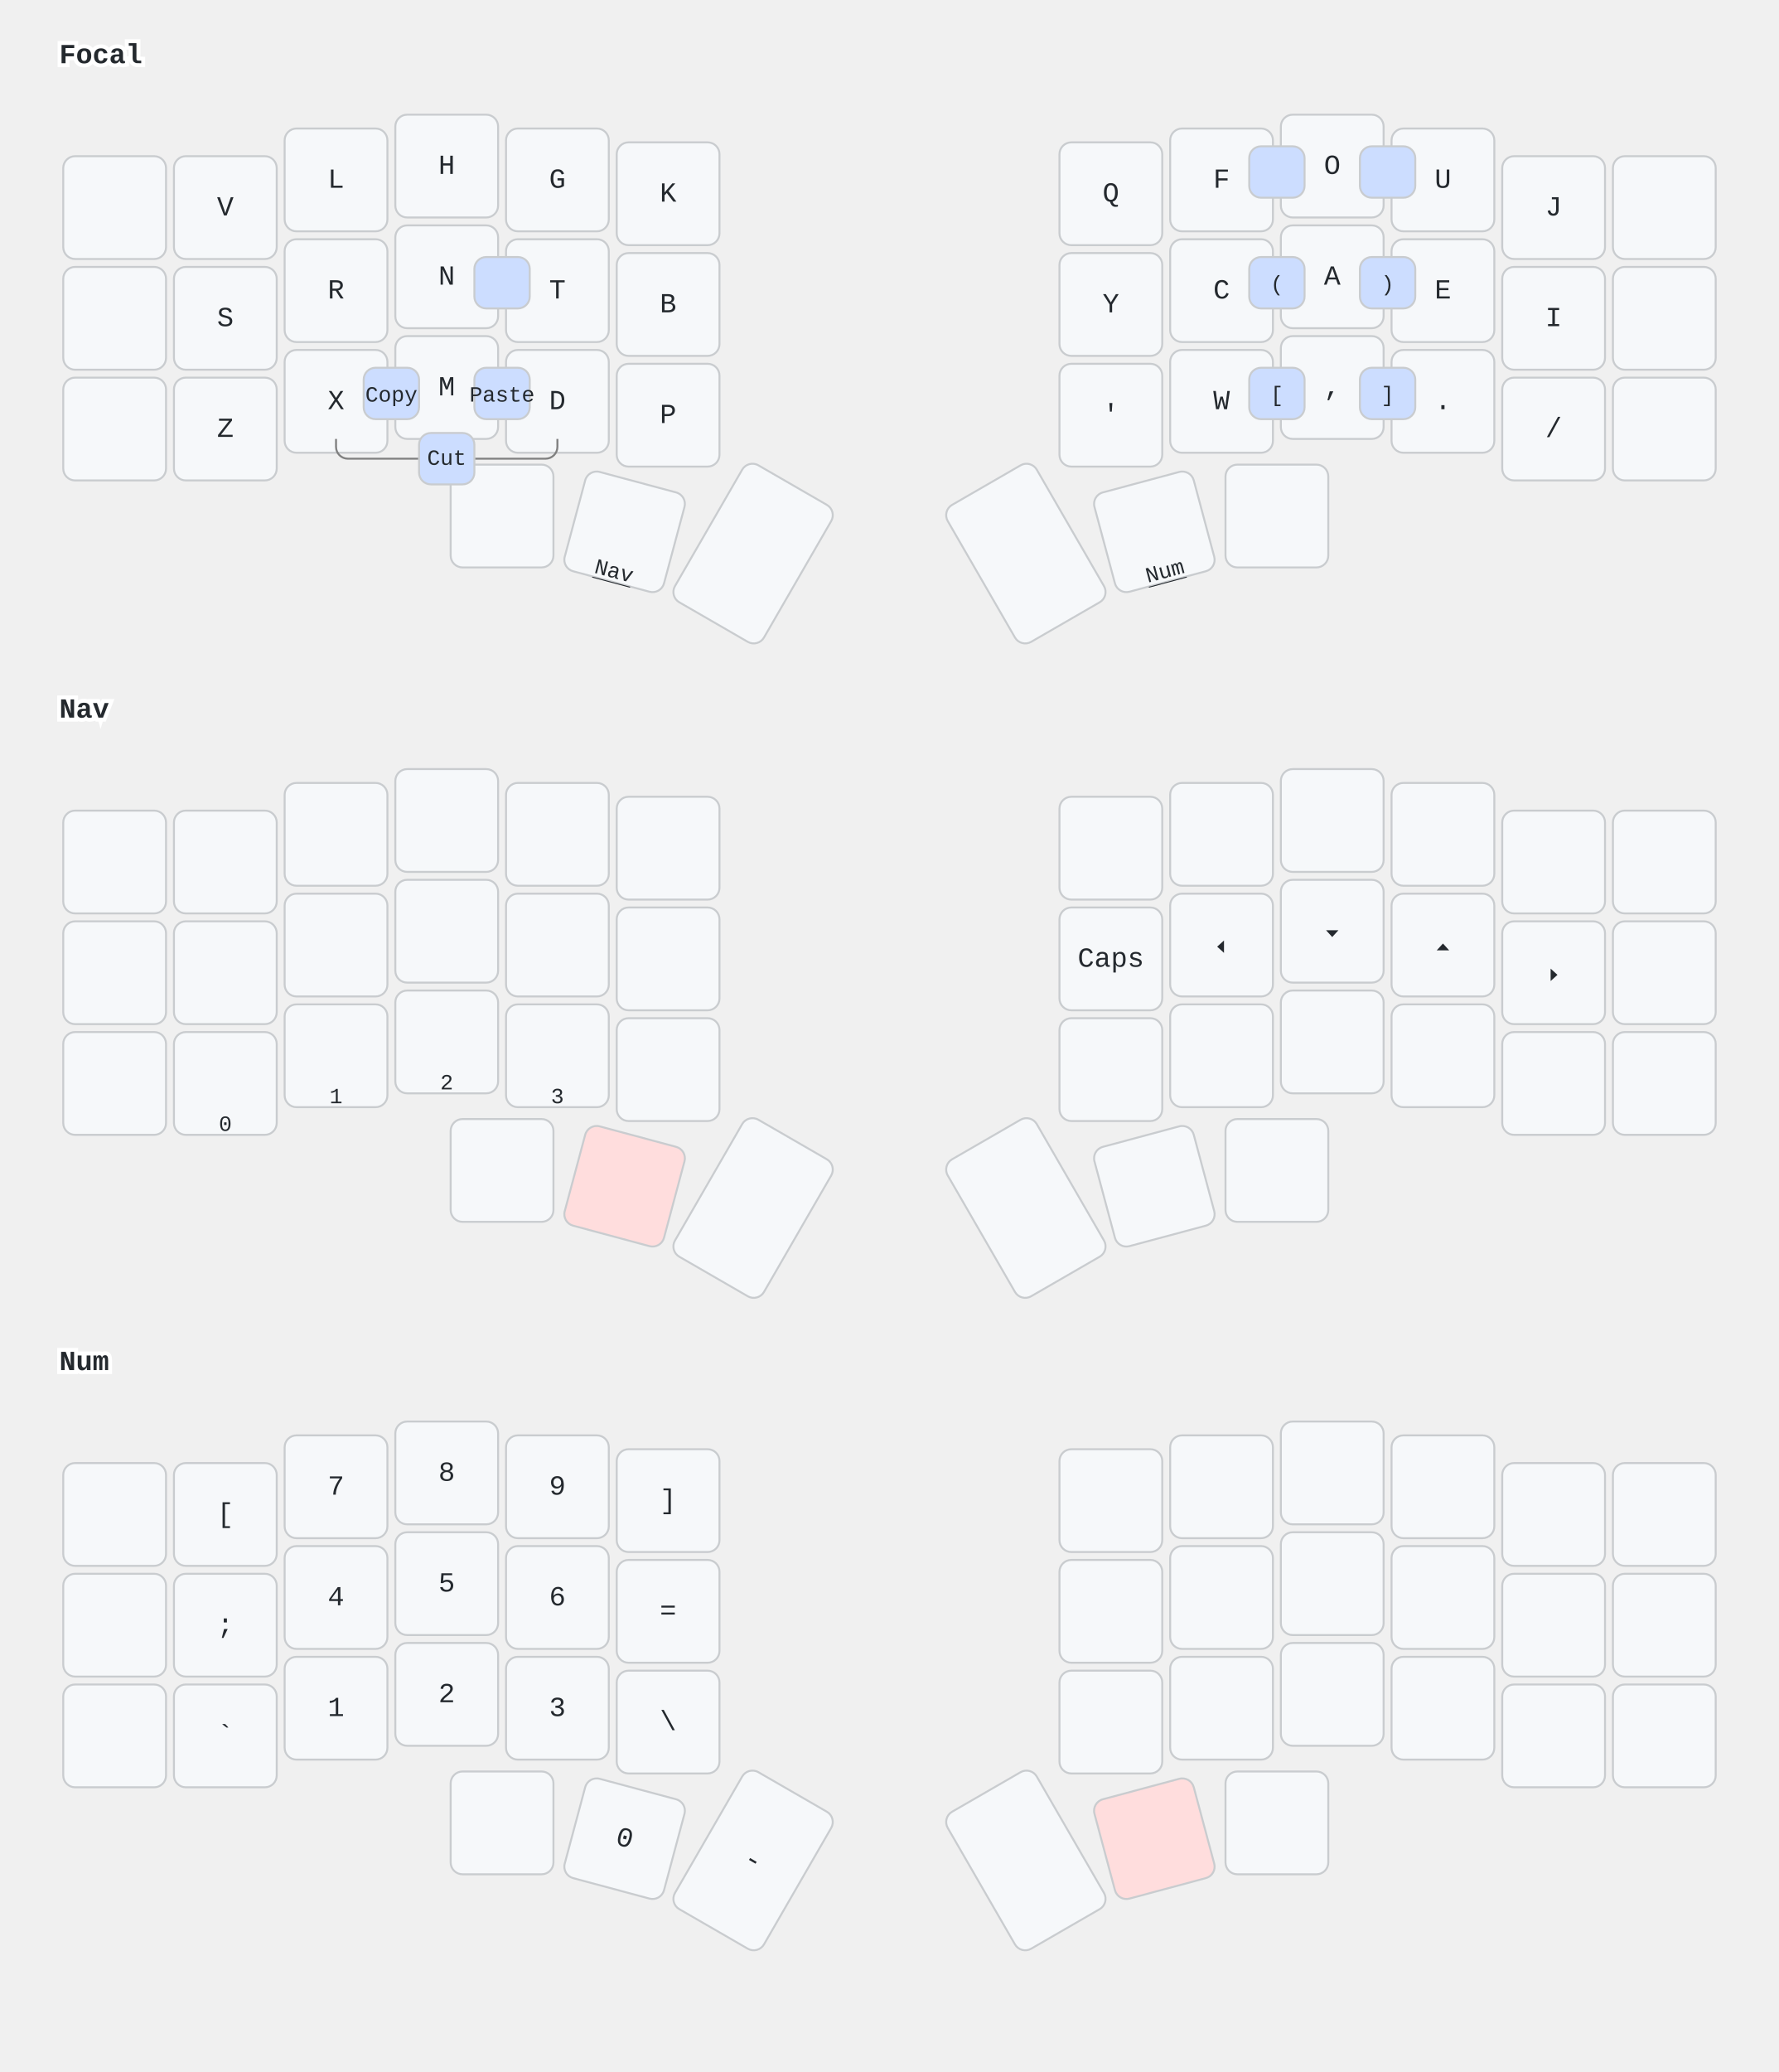
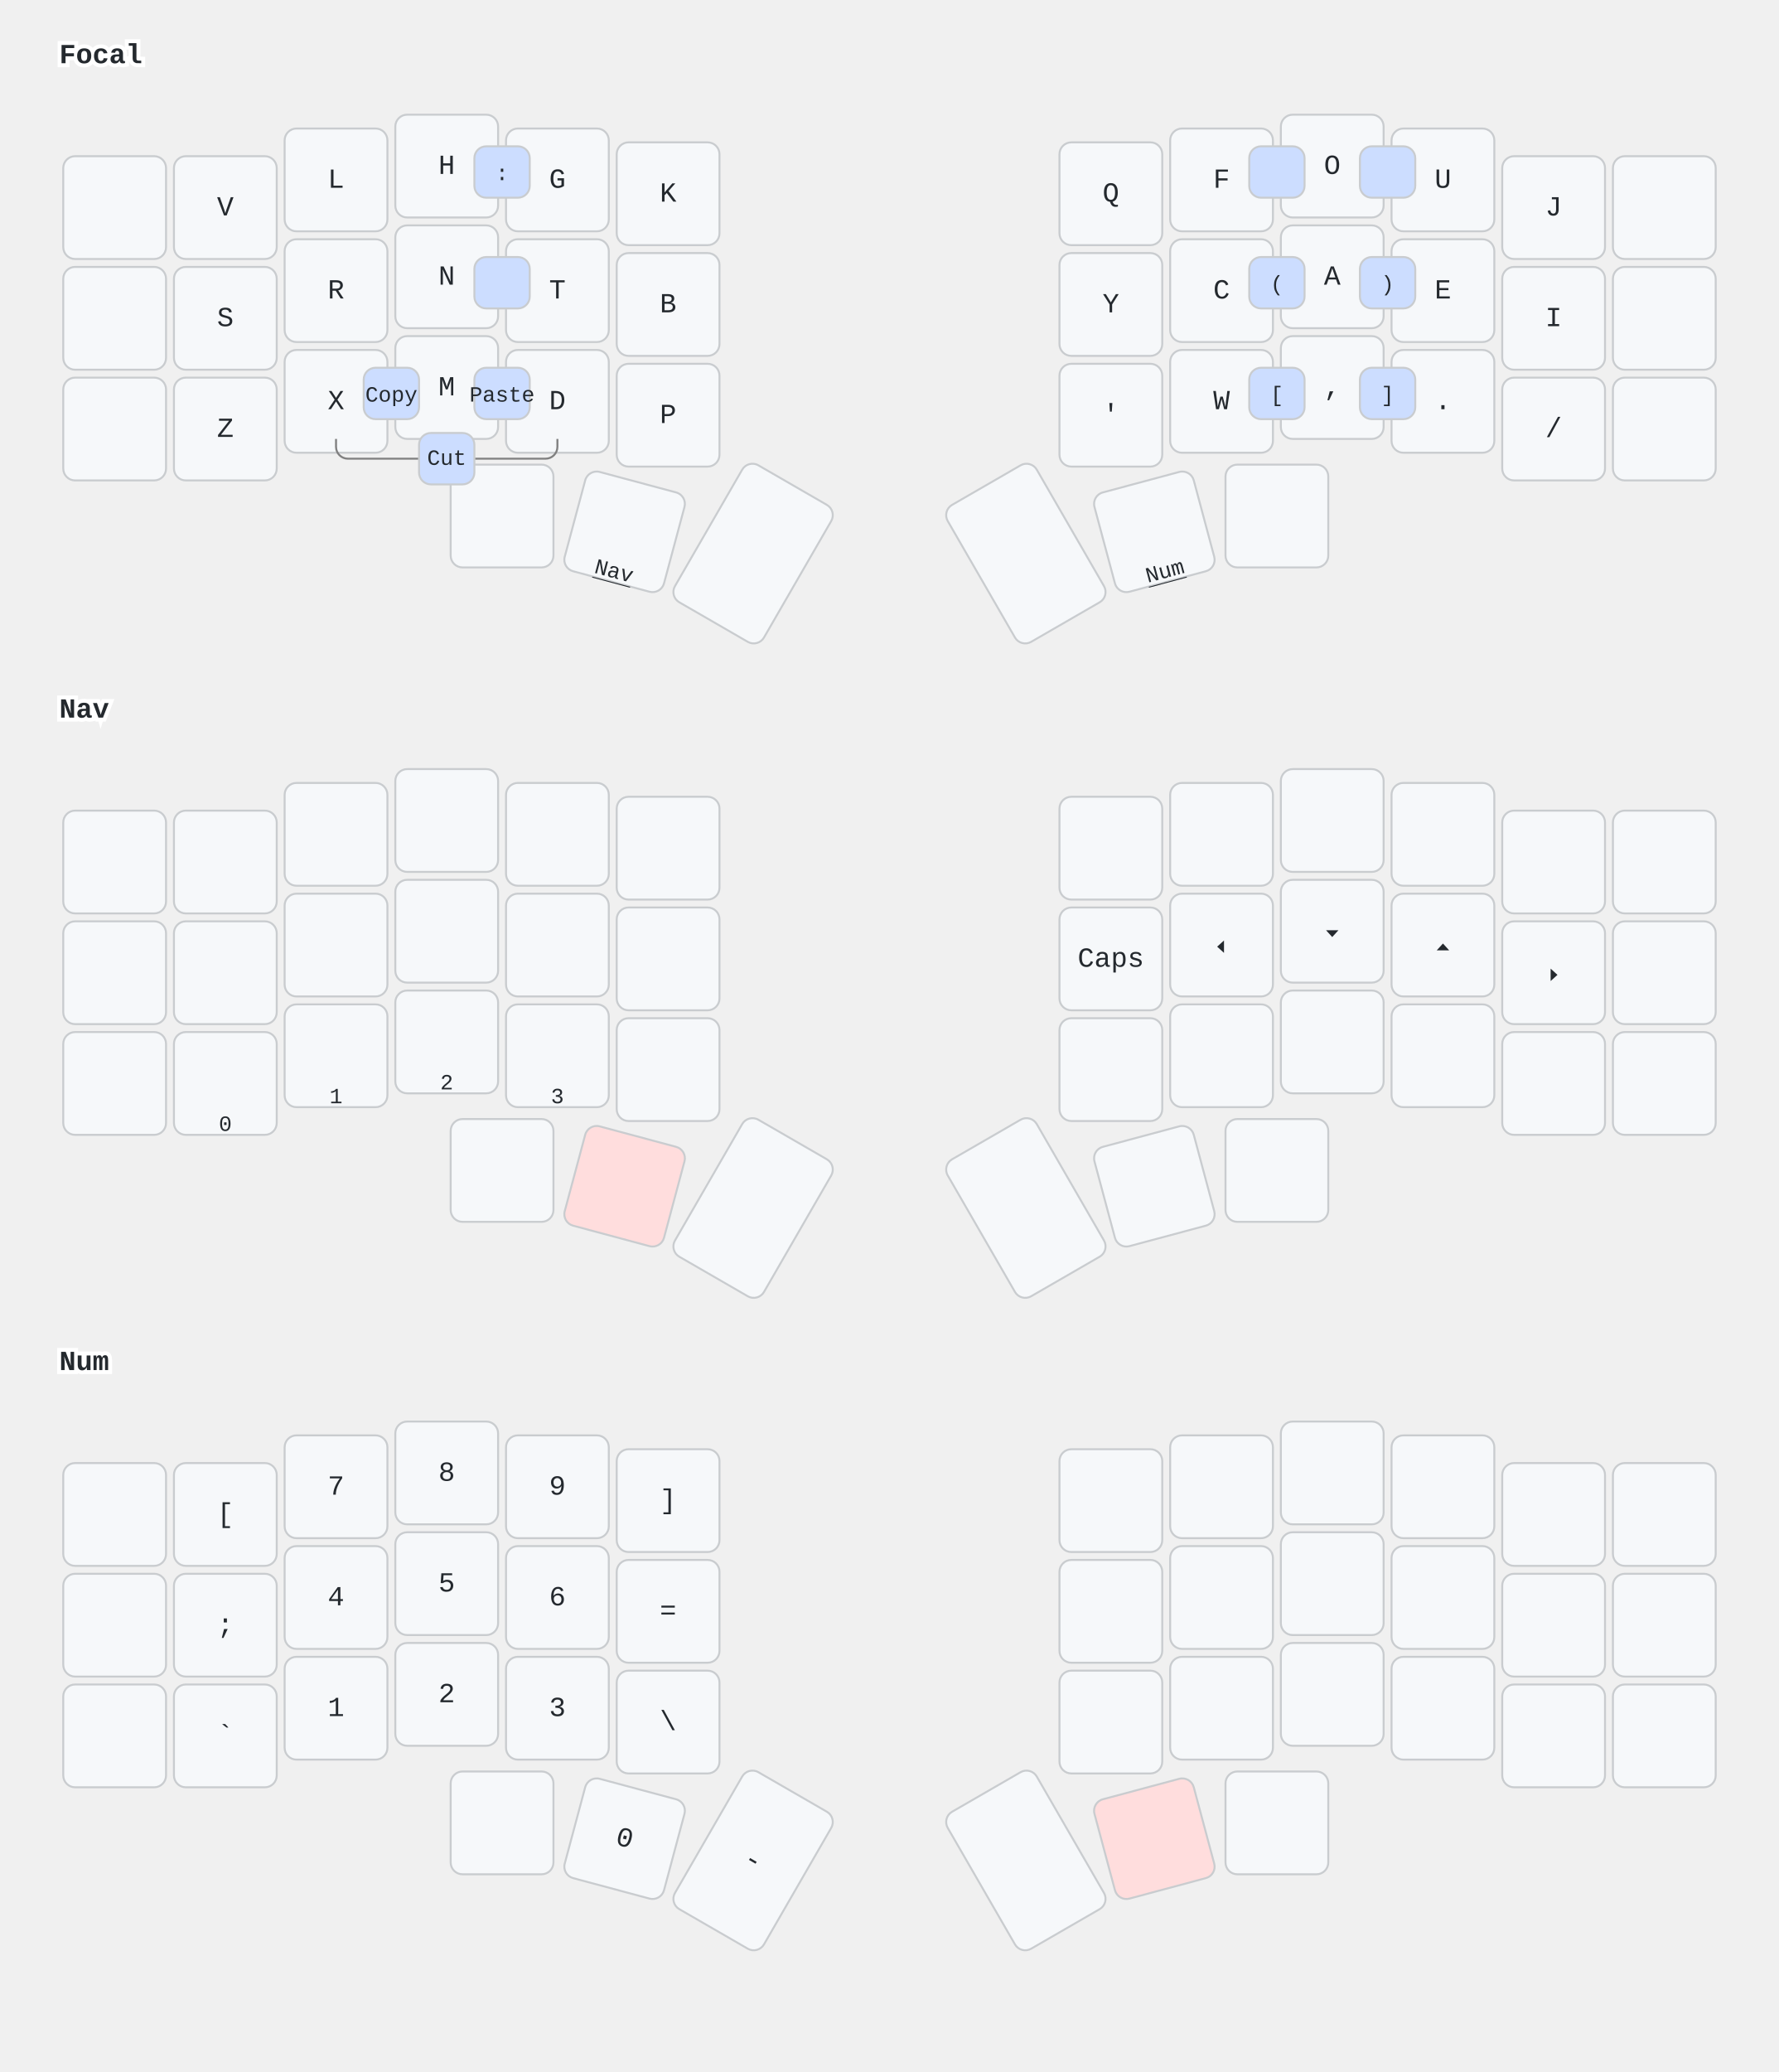
<svg xmlns="http://www.w3.org/2000/svg" xmlns:xlink="http://www.w3.org/1999/xlink" width="900" height="1048" viewBox="0 0 900 1048" class="keymap">
  <defs>/* start glyphs */
<svg id="mdi:apple-keyboard-command">
      <svg id="mdi-apple-keyboard-command" viewBox="0 0 24 24">
        <path d="M6,2A4,4 0 0,1 10,6V8H14V6A4,4 0 0,1 18,2A4,4 0 0,1 22,6A4,4 0 0,1 18,10H16V14H18A4,4 0 0,1 22,18A4,4 0 0,1 18,22A4,4 0 0,1 14,18V16H10V18A4,4 0 0,1 6,22A4,4 0 0,1 2,18A4,4 0 0,1 6,14H8V10H6A4,4 0 0,1 2,6A4,4 0 0,1 6,2M16,18A2,2 0 0,0 18,20A2,2 0 0,0 20,18A2,2 0 0,0 18,16H16V18M14,10H10V14H14V10M6,16A2,2 0 0,0 4,18A2,2 0 0,0 6,20A2,2 0 0,0 8,18V16H6M8,6A2,2 0 0,0 6,4A2,2 0 0,0 4,6A2,2 0 0,0 6,8H8V6M18,8A2,2 0 0,0 20,6A2,2 0 0,0 18,4A2,2 0 0,0 16,6V8H18Z" />
      </svg>
    </svg>
    <svg id="mdi:apple-keyboard-control">
      <svg id="mdi-apple-keyboard-control" viewBox="0 0 24 24">
        <path d="M19.78,11.78L18.36,13.19L12,6.83L5.64,13.19L4.22,11.78L12,4L19.78,11.78Z" />
      </svg>
    </svg>
    <svg id="mdi:apple-keyboard-option">
      <svg id="mdi-apple-keyboard-option" viewBox="0 0 24 24">
        <path d="M3,4H9.11L16.15,18H21V20H14.88L7.84,6H3V4M14,4H21V6H14V4Z" />
      </svg>
    </svg>
    <svg id="mdi:apple-keyboard-shift">
      <svg id="mdi-apple-keyboard-shift" viewBox="0 0 24 24">
        <path d="M15,18V12H17.17L12,6.83L6.83,12H9V18H15M12,4L22,14H17V20H7V14H2L12,4Z" />
      </svg>
    </svg>
    <svg id="mdi:backspace-outline">
      <svg id="mdi-backspace-outline" viewBox="0 0 24 24">
        <path d="M19,15.59L17.59,17L14,13.41L10.41,17L9,15.59L12.59,12L9,8.41L10.41,7L14,10.59L17.59,7L19,8.41L15.41,12L19,15.59M22,3A2,2 0 0,1 24,5V19A2,2 0 0,1 22,21H7C6.31,21 5.77,20.64 5.41,20.11L0,12L5.41,3.88C5.77,3.35 6.31,3 7,3H22M22,5H7L2.28,12L7,19H22V5Z" />
      </svg>
    </svg>
    <svg id="mdi:backspace-reverse-outline">
      <svg id="mdi-backspace-reverse-outline" viewBox="0 0 24 24">
        <path d="M5,15.59L6.41,17L10,13.41L13.59,17L15,15.59L11.41,12L15,8.41L13.59,7L10,10.59L6.41,7L5,8.41L8.59,12L5,15.59M2,3A2,2 0 0,0 0,5V19A2,2 0 0,0 2,21H17C17.69,21 18.23,20.64 18.59,20.11L24,12L18.59,3.88C18.23,3.35 17.69,3 17,3H2M2,5H17L21.72,12L17,19H2V5Z" />
      </svg>
    </svg>
    <svg id="mdi:bluetooth-connect">
      <svg id="mdi-bluetooth-connect" viewBox="0 0 24 24">
        <path d="M19,10L17,12L19,14L21,12M14.88,16.29L13,18.17V14.41M13,5.83L14.88,7.71L13,9.58M17.71,7.71L12,2H11V9.58L6.41,5L5,6.41L10.59,12L5,17.58L6.41,19L11,14.41V22H12L17.71,16.29L13.41,12M7,12L5,10L3,12L5,14L7,12Z" />
      </svg>
    </svg>
    <svg id="mdi:bluetooth-off">
      <svg id="mdi-bluetooth-off" viewBox="0 0 24 24">
        <path d="M13,5.83L14.88,7.71L13.28,9.31L14.69,10.72L17.71,7.7L12,2H11V7.03L13,9.03M5.41,4L4,5.41L10.59,12L5,17.59L6.41,19L11,14.41V22H12L16.29,17.71L18.59,20L20,18.59M13,18.17V14.41L14.88,16.29" />
      </svg>
    </svg>
    <svg id="mdi:keyboard-esc">
      <svg id="mdi-keyboard-esc" viewBox="0 0 24 24">
        <path d="M1 7H7V9H3V11H7V13H3V15H7V17H1V7M11 7H15V9H11V11H13C14.11 11 15 11.9 15 13V15C15 16.11 14.11 17 13 17H9V15H13V13H11C9.9 13 9 12.11 9 11V9C9 7.9 9.9 7 11 7M19 7H21C22.11 7 23 7.9 23 9V10H21V9H19V15H21V14H23V15C23 16.11 22.11 17 21 17H19C17.9 17 17 16.11 17 15V9C17 7.9 17.9 7 19 7Z" />
      </svg>
    </svg>
    <svg id="mdi:keyboard-return">
      <svg id="mdi-keyboard-return" viewBox="0 0 24 24">
        <path d="M19,7V11H5.83L9.41,7.41L8,6L2,12L8,18L9.41,16.58L5.83,13H21V7H19Z" />
      </svg>
    </svg>
    <svg id="mdi:keyboard-space">
      <svg id="mdi-keyboard-space" viewBox="0 0 24 24">
        <path d="M3 15H5V19H19V15H21V19C21 20.1 20.1 21 19 21H5C3.9 21 3 20.1 3 19V15Z" />
      </svg>
    </svg>
    <svg id="mdi:keyboard-tab">
      <svg id="mdi-keyboard-tab" viewBox="0 0 24 24">
        <path d="M20,18H22V6H20M11.59,7.41L15.17,11H1V13H15.17L11.59,16.58L13,18L19,12L13,6L11.59,7.41Z" />
      </svg>
    </svg>
    <svg id="mdi:lightbulb-on-outline">
      <svg id="mdi-lightbulb-on-outline" viewBox="0 0 24 24">
        <path d="M20,11H23V13H20V11M1,11H4V13H1V11M13,1V4H11V1H13M4.92,3.5L7.05,5.64L5.63,7.05L3.5,4.93L4.92,3.5M16.95,5.63L19.07,3.5L20.5,4.93L18.37,7.05L16.95,5.63M12,6A6,6 0 0,1 18,12C18,14.22 16.79,16.16 15,17.2V19A1,1 0 0,1 14,20H10A1,1 0 0,1 9,19V17.2C7.21,16.16 6,14.22 6,12A6,6 0 0,1 12,6M14,21V22A1,1 0 0,1 13,23H11A1,1 0 0,1 10,22V21H14M11,18H13V15.87C14.73,15.43 16,13.86 16,12A4,4 0 0,0 12,8A4,4 0 0,0 8,12C8,13.86 9.27,15.43 11,15.87V18Z" />
      </svg>
    </svg>
    <svg id="mdi:lightbulb-outline">
      <svg id="mdi-lightbulb-outline" viewBox="0 0 24 24">
        <path d="M12,2A7,7 0 0,1 19,9C19,11.38 17.81,13.47 16,14.74V17A1,1 0 0,1 15,18H9A1,1 0 0,1 8,17V14.74C6.19,13.47 5,11.38 5,9A7,7 0 0,1 12,2M9,21V20H15V21A1,1 0 0,1 14,22H10A1,1 0 0,1 9,21M12,4A5,5 0 0,0 7,9C7,11.05 8.23,12.81 10,13.58V16H14V13.58C15.77,12.81 17,11.05 17,9A5,5 0 0,0 12,4Z" />
      </svg>
    </svg>
    <svg id="mdi:play-pause">
      <svg id="mdi-play-pause" viewBox="0 0 24 24">
        <path d="M3,5V19L11,12M13,19H16V5H13M18,5V19H21V5" />
      </svg>
    </svg>
    <svg id="mdi:skip-next">
      <svg id="mdi-skip-next" viewBox="0 0 24 24">
        <path d="M16,18H18V6H16M6,18L14.5,12L6,6V18Z" />
      </svg>
    </svg>
    <svg id="mdi:skip-previous">
      <svg id="mdi-skip-previous" viewBox="0 0 24 24">
        <path d="M6,18V6H8V18H6M9.5,12L18,6V18L9.5,12Z" />
      </svg>
    </svg>
    <svg id="mdi:volume-high">
      <svg id="mdi-volume-high" viewBox="0 0 24 24">
        <path d="M14,3.23V5.29C16.89,6.15 19,8.83 19,12C19,15.17 16.89,17.84 14,18.7V20.77C18,19.86 21,16.28 21,12C21,7.72 18,4.14 14,3.23M16.5,12C16.5,10.23 15.5,8.71 14,7.97V16C15.5,15.29 16.5,13.76 16.5,12M3,9V15H7L12,20V4L7,9H3Z" />
      </svg>
    </svg>
    <svg id="mdi:volume-low">
      <svg id="mdi-volume-low" viewBox="0 0 24 24">
        <path d="M7,9V15H11L16,20V4L11,9H7Z" />
      </svg>
    </svg>
    <svg id="mdi:volume-off">
      <svg id="mdi-volume-off" viewBox="0 0 24 24">
        <path d="M12,4L9.91,6.09L12,8.18M4.27,3L3,4.27L7.73,9H3V15H7L12,20V13.27L16.25,17.53C15.58,18.04 14.83,18.46 14,18.7V20.77C15.38,20.45 16.63,19.82 17.68,18.96L19.73,21L21,19.73L12,10.73M19,12C19,12.94 18.8,13.82 18.46,14.64L19.97,16.15C20.62,14.91 21,13.5 21,12C21,7.72 18,4.14 14,3.23V5.29C16.89,6.15 19,8.83 19,12M16.5,12C16.5,10.23 15.5,8.71 14,7.97V10.18L16.45,12.63C16.5,12.43 16.5,12.21 16.5,12Z" />
      </svg>
    </svg>
  </defs>/* end glyphs */
<style>/* inherit to force styles through use tags */
svg path {
    fill: inherit;
}

/* font and background color specifications */
svg.keymap {
    font-family: SFMono-Regular,Consolas,Liberation Mono,Menlo,monospace;
    font-size: 14px;
    font-kerning: normal;
    text-rendering: optimizeLegibility;
    fill: #24292e;
}

/* default key styling */
rect.key {
    fill: #f6f8fa;
}

rect.key, rect.combo {
    stroke: #c9cccf;
    stroke-width: 1;
}

/* default key side styling, only used is draw_key_sides is set */
rect.side {
    filter: brightness(90%);
}

/* color accent for combo boxes */
rect.combo, rect.combo-separate {
    fill: #cdf;
}

/* color accent for held keys */
rect.held, rect.combo.held {
    fill: #fdd;
}

/* color accent for ghost (optional) keys */
rect.ghost, rect.combo.ghost {
    stroke-dasharray: 4, 4;
    stroke-width: 2;
}

text {
    text-anchor: middle;
    dominant-baseline: middle;
}

/* styling for layer labels */
text.label {
    font-weight: bold;
    text-anchor: start;
    stroke: white;
    stroke-width: 4;
    paint-order: stroke;
}

/* styling for optional footer */
text.footer {
    text-anchor: end;
    dominant-baseline: auto;
    stroke: white;
    stroke-width: 4;
    paint-order: stroke;
}

/* styling for combo tap, and key non-tap label text */
text.combo, text.hold, text.shifted, text.left, text.right, text.tl, text.tr, text.bl, text.br {
    font-size: 11px;
}

text.hold, text.bl, text.br {
    text-anchor: middle;
    dominant-baseline: auto;
}

text.shifted, text.tl, text.tr {
    text-anchor: middle;
    dominant-baseline: hanging;
}

text.left, text.tl, text.bl {
    text-anchor: start;
}

text.right, text.tr, text.br {
    text-anchor: end;
}

text.layer-activator {
    text-decoration: underline;
}

/* styling for hold/shifted label text in combo box */
text.combo.hold, text.combo.shifted, text.combo.left, text.combo.right {
    font-size: 8px;
}

/* lighter symbol for transparent keys */
text.trans {
    fill: #7b7e81;
}

/* styling for combo dendrons */
path.combo {
    stroke-width: 1;
    stroke: gray;
    fill: none;
}

/* Start Tabler Icons Cleanup */
/* cannot use height/width with glyphs */
.icon-tabler &gt; path {
    fill: inherit;
    stroke: inherit;
    stroke-width: 2;
}
/* hide tabler's default box */
.icon-tabler &gt; path[stroke="none"][fill="none"] {
    visibility: hidden;
}
/* End Tabler Icons Cleanup */

@media (prefers-color-scheme: dark) {
svg.keymap { fill: #d1d6db; }
rect.key { fill: #3f4750; }
rect.key, rect.combo { stroke: #60666c; }
rect.combo, rect.combo-separate { fill: #1f3d7a; }
rect.held, rect.combo.held { fill: #854747; }
text.label, text.footer { stroke: black; }
text.trans { fill: #7e8184; }
path.combo { stroke: #7f7f7f; }

}</style>
  <g transform="translate(30, 0)" class="layer-Focal">
    <text x="0" y="28" class="label" id="Focal">Focal</text>
    <g transform="translate(0, 56)">
      <g transform="translate(28, 49)" class="key keypos-0">
        <rect rx="6" ry="6" x="-26" y="-26" width="52" height="52" class="key" />
      </g>
      <g transform="translate(84, 49)" class="key keypos-1">
        <rect rx="6" ry="6" x="-26" y="-26" width="52" height="52" class="key" />
        <text x="0" y="0" class="key tap">V</text>
      </g>
      <g transform="translate(140, 35)" class="key keypos-2">
        <rect rx="6" ry="6" x="-26" y="-26" width="52" height="52" class="key" />
        <text x="0" y="0" class="key tap">L</text>
      </g>
      <g transform="translate(196, 28)" class="key keypos-3">
        <rect rx="6" ry="6" x="-26" y="-26" width="52" height="52" class="key" />
        <text x="0" y="0" class="key tap">H</text>
      </g>
      <g transform="translate(252, 35)" class="key keypos-4">
        <rect rx="6" ry="6" x="-26" y="-26" width="52" height="52" class="key" />
        <text x="0" y="0" class="key tap">G</text>
      </g>
      <g transform="translate(308, 42)" class="key keypos-5">
        <rect rx="6" ry="6" x="-26" y="-26" width="52" height="52" class="key" />
        <text x="0" y="0" class="key tap">K</text>
      </g>
      <g transform="translate(532, 42)" class="key keypos-6">
        <rect rx="6" ry="6" x="-26" y="-26" width="52" height="52" class="key" />
        <text x="0" y="0" class="key tap">Q</text>
      </g>
      <g transform="translate(588, 35)" class="key keypos-7">
        <rect rx="6" ry="6" x="-26" y="-26" width="52" height="52" class="key" />
        <text x="0" y="0" class="key tap">F</text>
      </g>
      <g transform="translate(644, 28)" class="key keypos-8">
        <rect rx="6" ry="6" x="-26" y="-26" width="52" height="52" class="key" />
        <text x="0" y="0" class="key tap">O</text>
      </g>
      <g transform="translate(700, 35)" class="key keypos-9">
        <rect rx="6" ry="6" x="-26" y="-26" width="52" height="52" class="key" />
        <text x="0" y="0" class="key tap">U</text>
      </g>
      <g transform="translate(756, 49)" class="key keypos-10">
        <rect rx="6" ry="6" x="-26" y="-26" width="52" height="52" class="key" />
        <text x="0" y="0" class="key tap">J</text>
      </g>
      <g transform="translate(812, 49)" class="key keypos-11">
        <rect rx="6" ry="6" x="-26" y="-26" width="52" height="52" class="key" />
      </g>
      <g transform="translate(28, 105)" class="key keypos-12">
        <rect rx="6" ry="6" x="-26" y="-26" width="52" height="52" class="key" />
      </g>
      <g transform="translate(84, 105)" class="key keypos-13">
        <rect rx="6" ry="6" x="-26" y="-26" width="52" height="52" class="key" />
        <text x="0" y="0" class="key tap">S</text>
        <use href="#mdi:apple-keyboard-control" xlink:href="#mdi:apple-keyboard-control" x="-6" y="12" height="12" width="12.0" class="key hold glyph mdi:apple-keyboard-control" />
      </g>
      <g transform="translate(140, 91)" class="key keypos-14">
        <rect rx="6" ry="6" x="-26" y="-26" width="52" height="52" class="key" />
        <text x="0" y="0" class="key tap">R</text>
        <use href="#mdi:apple-keyboard-option" xlink:href="#mdi:apple-keyboard-option" x="-6" y="12" height="12" width="12.0" class="key hold glyph mdi:apple-keyboard-option" />
      </g>
      <g transform="translate(196, 84)" class="key keypos-15">
        <rect rx="6" ry="6" x="-26" y="-26" width="52" height="52" class="key" />
        <text x="0" y="0" class="key tap">N</text>
        <use href="#mdi:apple-keyboard-command" xlink:href="#mdi:apple-keyboard-command" x="-6" y="12" height="12" width="12.0" class="key hold glyph mdi:apple-keyboard-command" />
      </g>
      <g transform="translate(252, 91)" class="key keypos-16">
        <rect rx="6" ry="6" x="-26" y="-26" width="52" height="52" class="key" />
        <text x="0" y="0" class="key tap">T</text>
        <use href="#mdi:apple-keyboard-shift" xlink:href="#mdi:apple-keyboard-shift" x="-6" y="12" height="12" width="12.0" class="key hold glyph mdi:apple-keyboard-shift" />
      </g>
      <g transform="translate(308, 98)" class="key keypos-17">
        <rect rx="6" ry="6" x="-26" y="-26" width="52" height="52" class="key" />
        <text x="0" y="0" class="key tap">B</text>
      </g>
      <g transform="translate(532, 98)" class="key keypos-18">
        <rect rx="6" ry="6" x="-26" y="-26" width="52" height="52" class="key" />
        <text x="0" y="0" class="key tap">Y</text>
      </g>
      <g transform="translate(588, 91)" class="key keypos-19">
        <rect rx="6" ry="6" x="-26" y="-26" width="52" height="52" class="key" />
        <text x="0" y="0" class="key tap">C</text>
        <use href="#mdi:apple-keyboard-shift" xlink:href="#mdi:apple-keyboard-shift" x="-6" y="12" height="12" width="12.0" class="key hold glyph mdi:apple-keyboard-shift" />
      </g>
      <g transform="translate(644, 84)" class="key keypos-20">
        <rect rx="6" ry="6" x="-26" y="-26" width="52" height="52" class="key" />
        <text x="0" y="0" class="key tap">A</text>
        <use href="#mdi:apple-keyboard-command" xlink:href="#mdi:apple-keyboard-command" x="-6" y="12" height="12" width="12.0" class="key hold glyph mdi:apple-keyboard-command" />
      </g>
      <g transform="translate(700, 91)" class="key keypos-21">
        <rect rx="6" ry="6" x="-26" y="-26" width="52" height="52" class="key" />
        <text x="0" y="0" class="key tap">E</text>
        <use href="#mdi:apple-keyboard-option" xlink:href="#mdi:apple-keyboard-option" x="-6" y="12" height="12" width="12.0" class="key hold glyph mdi:apple-keyboard-option" />
      </g>
      <g transform="translate(756, 105)" class="key keypos-22">
        <rect rx="6" ry="6" x="-26" y="-26" width="52" height="52" class="key" />
        <text x="0" y="0" class="key tap">I</text>
        <use href="#mdi:apple-keyboard-control" xlink:href="#mdi:apple-keyboard-control" x="-6" y="12" height="12" width="12.0" class="key hold glyph mdi:apple-keyboard-control" />
      </g>
      <g transform="translate(812, 105)" class="key keypos-23">
        <rect rx="6" ry="6" x="-26" y="-26" width="52" height="52" class="key" />
      </g>
      <g transform="translate(28, 161)" class="key keypos-24">
        <rect rx="6" ry="6" x="-26" y="-26" width="52" height="52" class="key" />
      </g>
      <g transform="translate(84, 161)" class="key keypos-25">
        <rect rx="6" ry="6" x="-26" y="-26" width="52" height="52" class="key" />
        <text x="0" y="0" class="key tap">Z</text>
      </g>
      <g transform="translate(140, 147)" class="key keypos-26">
        <rect rx="6" ry="6" x="-26" y="-26" width="52" height="52" class="key" />
        <text x="0" y="0" class="key tap">X</text>
      </g>
      <g transform="translate(196, 140)" class="key keypos-27">
        <rect rx="6" ry="6" x="-26" y="-26" width="52" height="52" class="key" />
        <text x="0" y="0" class="key tap">M</text>
      </g>
      <g transform="translate(252, 147)" class="key keypos-28">
        <rect rx="6" ry="6" x="-26" y="-26" width="52" height="52" class="key" />
        <text x="0" y="0" class="key tap">D</text>
      </g>
      <g transform="translate(308, 154)" class="key keypos-29">
        <rect rx="6" ry="6" x="-26" y="-26" width="52" height="52" class="key" />
        <text x="0" y="0" class="key tap">P</text>
      </g>
      <g transform="translate(532, 154)" class="key keypos-30">
        <rect rx="6" ry="6" x="-26" y="-26" width="52" height="52" class="key" />
        <text x="0" y="0" class="key tap">'</text>
      </g>
      <g transform="translate(588, 147)" class="key keypos-31">
        <rect rx="6" ry="6" x="-26" y="-26" width="52" height="52" class="key" />
        <text x="0" y="0" class="key tap">W</text>
      </g>
      <g transform="translate(644, 140)" class="key keypos-32">
        <rect rx="6" ry="6" x="-26" y="-26" width="52" height="52" class="key" />
        <text x="0" y="0" class="key tap">,</text>
      </g>
      <g transform="translate(700, 147)" class="key keypos-33">
        <rect rx="6" ry="6" x="-26" y="-26" width="52" height="52" class="key" />
        <text x="0" y="0" class="key tap">.</text>
      </g>
      <g transform="translate(756, 161)" class="key keypos-34">
        <rect rx="6" ry="6" x="-26" y="-26" width="52" height="52" class="key" />
        <text x="0" y="0" class="key tap">/</text>
      </g>
      <g transform="translate(812, 161)" class="key keypos-35">
        <rect rx="6" ry="6" x="-26" y="-26" width="52" height="52" class="key" />
      </g>
      <g transform="translate(224, 205)" class="key keypos-36">
        <rect rx="6" ry="6" x="-26" y="-26" width="52" height="52" class="key" />
      </g>
      <g transform="translate(286, 213) rotate(15.0)" class="key keypos-37">
        <rect rx="6" ry="6" x="-26" y="-26" width="52" height="52" class="key" />
        <use href="#mdi:keyboard-space" xlink:href="#mdi:keyboard-space" x="-7" y="-7" height="14" width="14.0" class="key tap glyph mdi:keyboard-space" />
        <a href="#Nav">
          <text x="0" y="24" class="key hold layer-activator">Nav</text>
        </a>
      </g>
      <g transform="translate(351, 224) rotate(30.0)" class="key keypos-38">
        <rect rx="6" ry="6" x="-26" y="-40" width="52" height="80" class="key" />
        <use href="#mdi:keyboard-tab" xlink:href="#mdi:keyboard-tab" x="-7" y="-7" height="14" width="14.0" class="key tap glyph mdi:keyboard-tab" />
      </g>
      <g transform="translate(489, 224) rotate(-30.0)" class="key keypos-39">
        <rect rx="6" ry="6" x="-26" y="-40" width="52" height="80" class="key" />
        <use href="#mdi:keyboard-return" xlink:href="#mdi:keyboard-return" x="-7" y="-7" height="14" width="14.0" class="key tap glyph mdi:keyboard-return" />
      </g>
      <g transform="translate(554, 213) rotate(-15.0)" class="key keypos-40">
        <rect rx="6" ry="6" x="-26" y="-26" width="52" height="52" class="key" />
        <use href="#mdi:backspace-outline" xlink:href="#mdi:backspace-outline" x="-7" y="-7" height="14" width="14.0" class="key tap glyph mdi:backspace-outline" />
        <a href="#Num">
          <text x="0" y="24" class="key hold layer-activator">Num</text>
        </a>
      </g>
      <g transform="translate(616, 205)" class="key keypos-41">
        <rect rx="6" ry="6" x="-26" y="-26" width="52" height="52" class="key" />
        <use href="#mdi:backspace-reverse-outline" xlink:href="#mdi:backspace-reverse-outline" x="-7" y="-7" height="14" width="14.0" class="key tap glyph mdi:backspace-reverse-outline" />
      </g>
      <g class="combo combopos-0">
+         <rect rx="6" ry="6" x="210" y="18" width="28" height="26" class="combo" />
+         <text x="224" y="32" class="combo tap">:</text>
+       </g>
+       <g class="combo combopos-1">
        <rect rx="6" ry="6" x="210" y="74" width="28" height="26" class="combo" />
        <use href="#mdi:keyboard-esc" xlink:href="#mdi:keyboard-esc" x="217" y="80" height="14" width="14.0" class="combo tap glyph mdi:keyboard-esc" />
      </g>
-       <g class="combo combopos-1">
+       <g class="combo combopos-2">
        <rect rx="6" ry="6" x="154" y="130" width="28" height="26" class="combo" />
        <text x="168" y="144" class="combo tap">Copy</text>
      </g>
-       <g class="combo combopos-2">
+       <g class="combo combopos-3">
        <rect rx="6" ry="6" x="210" y="130" width="28" height="26" class="combo" />
        <text x="224" y="144" class="combo tap">Paste</text>
      </g>
-       <g class="combo combopos-3">
+       <g class="combo combopos-4">
        <path d="M196,176 h-50 a6.0,6.0 0 0 1 -6.0,-6.0 v-4" class="combo" />
        <path d="M196,176 h50 a6.0,6.0 0 0 0 6.0,-6.0 v-4" class="combo" />
        <rect rx="6" ry="6" x="182" y="163" width="28" height="26" class="combo" />
        <text x="196" y="176" class="combo tap">Cut</text>
      </g>
-       <g class="combo combopos-4">
+       <g class="combo combopos-5">
        <rect rx="6" ry="6" x="602" y="18" width="28" height="26" class="combo" />
        <use href="#mdi:backspace-outline" xlink:href="#mdi:backspace-outline" x="609" y="24" height="14" width="14.0" class="combo tap glyph mdi:backspace-outline" />
      </g>
-       <g class="combo combopos-5">
+       <g class="combo combopos-6">
        <rect rx="6" ry="6" x="658" y="18" width="28" height="26" class="combo" />
        <use href="#mdi:backspace-reverse-outline" xlink:href="#mdi:backspace-reverse-outline" x="665" y="24" height="14" width="14.0" class="combo tap glyph mdi:backspace-reverse-outline" />
      </g>
-       <g class="combo combopos-6">
+       <g class="combo combopos-7">
        <rect rx="6" ry="6" x="602" y="74" width="28" height="26" class="combo" />
        <text x="616" y="88" class="combo tap">(</text>
      </g>
-       <g class="combo combopos-7">
+       <g class="combo combopos-8">
        <rect rx="6" ry="6" x="658" y="74" width="28" height="26" class="combo" />
        <text x="672" y="88" class="combo tap">)</text>
      </g>
-       <g class="combo combopos-8">
+       <g class="combo combopos-9">
        <rect rx="6" ry="6" x="602" y="130" width="28" height="26" class="combo" />
        <text x="616" y="144" class="combo tap">[</text>
      </g>
-       <g class="combo combopos-9">
+       <g class="combo combopos-10">
        <rect rx="6" ry="6" x="658" y="130" width="28" height="26" class="combo" />
        <text x="672" y="144" class="combo tap">]</text>
      </g>
    </g>
  </g>
  <g transform="translate(30, 331)" class="layer-Nav">
    <text x="0" y="28" class="label" id="Nav">Nav</text>
    <g transform="translate(0, 56)">
      <g transform="translate(28, 49)" class="key keypos-0">
        <rect rx="6" ry="6" x="-26" y="-26" width="52" height="52" class="key" />
      </g>
      <g transform="translate(84, 49)" class="key keypos-1">
        <rect rx="6" ry="6" x="-26" y="-26" width="52" height="52" class="key" />
        <use href="#mdi:bluetooth-off" xlink:href="#mdi:bluetooth-off" x="-7" y="-7" height="14" width="14.0" class="key tap glyph mdi:bluetooth-off" />
      </g>
      <g transform="translate(140, 35)" class="key keypos-2">
        <rect rx="6" ry="6" x="-26" y="-26" width="52" height="52" class="key" />
      </g>
      <g transform="translate(196, 28)" class="key keypos-3">
        <rect rx="6" ry="6" x="-26" y="-26" width="52" height="52" class="key" />
      </g>
      <g transform="translate(252, 35)" class="key keypos-4">
        <rect rx="6" ry="6" x="-26" y="-26" width="52" height="52" class="key" />
      </g>
      <g transform="translate(308, 42)" class="key keypos-5">
        <rect rx="6" ry="6" x="-26" y="-26" width="52" height="52" class="key" />
      </g>
      <g transform="translate(532, 42)" class="key keypos-6">
        <rect rx="6" ry="6" x="-26" y="-26" width="52" height="52" class="key" />
      </g>
      <g transform="translate(588, 35)" class="key keypos-7">
        <rect rx="6" ry="6" x="-26" y="-26" width="52" height="52" class="key" />
        <use href="#mdi:skip-previous" xlink:href="#mdi:skip-previous" x="-7" y="-7" height="14" width="14.0" class="key tap glyph mdi:skip-previous" />
      </g>
      <g transform="translate(644, 28)" class="key keypos-8">
        <rect rx="6" ry="6" x="-26" y="-26" width="52" height="52" class="key" />
        <use href="#mdi:volume-low" xlink:href="#mdi:volume-low" x="-7" y="-7" height="14" width="14.0" class="key tap glyph mdi:volume-low" />
      </g>
      <g transform="translate(700, 35)" class="key keypos-9">
        <rect rx="6" ry="6" x="-26" y="-26" width="52" height="52" class="key" />
        <use href="#mdi:volume-high" xlink:href="#mdi:volume-high" x="-7" y="-7" height="14" width="14.0" class="key tap glyph mdi:volume-high" />
      </g>
      <g transform="translate(756, 49)" class="key keypos-10">
        <rect rx="6" ry="6" x="-26" y="-26" width="52" height="52" class="key" />
        <use href="#mdi:skip-next" xlink:href="#mdi:skip-next" x="-7" y="-7" height="14" width="14.0" class="key tap glyph mdi:skip-next" />
      </g>
      <g transform="translate(812, 49)" class="key keypos-11">
        <rect rx="6" ry="6" x="-26" y="-26" width="52" height="52" class="key" />
      </g>
      <g transform="translate(28, 105)" class="key keypos-12">
        <rect rx="6" ry="6" x="-26" y="-26" width="52" height="52" class="key" />
      </g>
      <g transform="translate(84, 105)" class="key keypos-13">
        <rect rx="6" ry="6" x="-26" y="-26" width="52" height="52" class="key" />
        <use href="#mdi:apple-keyboard-control" xlink:href="#mdi:apple-keyboard-control" x="-7" y="-7" height="14" width="14.0" class="key tap glyph mdi:apple-keyboard-control" />
      </g>
      <g transform="translate(140, 91)" class="key keypos-14">
        <rect rx="6" ry="6" x="-26" y="-26" width="52" height="52" class="key" />
        <use href="#mdi:apple-keyboard-option" xlink:href="#mdi:apple-keyboard-option" x="-7" y="-7" height="14" width="14.0" class="key tap glyph mdi:apple-keyboard-option" />
      </g>
      <g transform="translate(196, 84)" class="key keypos-15">
        <rect rx="6" ry="6" x="-26" y="-26" width="52" height="52" class="key" />
        <use href="#mdi:apple-keyboard-command" xlink:href="#mdi:apple-keyboard-command" x="-7" y="-7" height="14" width="14.0" class="key tap glyph mdi:apple-keyboard-command" />
      </g>
      <g transform="translate(252, 91)" class="key keypos-16">
        <rect rx="6" ry="6" x="-26" y="-26" width="52" height="52" class="key" />
        <use href="#mdi:apple-keyboard-shift" xlink:href="#mdi:apple-keyboard-shift" x="-7" y="-7" height="14" width="14.0" class="key tap glyph mdi:apple-keyboard-shift" />
      </g>
      <g transform="translate(308, 98)" class="key keypos-17">
        <rect rx="6" ry="6" x="-26" y="-26" width="52" height="52" class="key" />
      </g>
      <g transform="translate(532, 98)" class="key keypos-18">
        <rect rx="6" ry="6" x="-26" y="-26" width="52" height="52" class="key" />
        <text x="0" y="0" class="key tap">Caps</text>
      </g>
      <g transform="translate(588, 91)" class="key keypos-19">
        <rect rx="6" ry="6" x="-26" y="-26" width="52" height="52" class="key" />
        <text x="0" y="0" class="key tap">⏴</text>
      </g>
      <g transform="translate(644, 84)" class="key keypos-20">
        <rect rx="6" ry="6" x="-26" y="-26" width="52" height="52" class="key" />
        <text x="0" y="0" class="key tap">⏷</text>
      </g>
      <g transform="translate(700, 91)" class="key keypos-21">
        <rect rx="6" ry="6" x="-26" y="-26" width="52" height="52" class="key" />
        <text x="0" y="0" class="key tap">⏶</text>
      </g>
      <g transform="translate(756, 105)" class="key keypos-22">
        <rect rx="6" ry="6" x="-26" y="-26" width="52" height="52" class="key" />
        <text x="0" y="0" class="key tap">⏵</text>
      </g>
      <g transform="translate(812, 105)" class="key keypos-23">
        <rect rx="6" ry="6" x="-26" y="-26" width="52" height="52" class="key" />
      </g>
      <g transform="translate(28, 161)" class="key keypos-24">
        <rect rx="6" ry="6" x="-26" y="-26" width="52" height="52" class="key" />
      </g>
      <g transform="translate(84, 161)" class="key keypos-25">
        <rect rx="6" ry="6" x="-26" y="-26" width="52" height="52" class="key" />
        <use href="#mdi:bluetooth-connect" xlink:href="#mdi:bluetooth-connect" x="-7" y="-7" height="14" width="14.0" class="key tap glyph mdi:bluetooth-connect" />
        <text x="0" y="24" class="key hold">0</text>
      </g>
      <g transform="translate(140, 147)" class="key keypos-26">
        <rect rx="6" ry="6" x="-26" y="-26" width="52" height="52" class="key" />
        <use href="#mdi:bluetooth-connect" xlink:href="#mdi:bluetooth-connect" x="-7" y="-7" height="14" width="14.0" class="key tap glyph mdi:bluetooth-connect" />
        <text x="0" y="24" class="key hold">1</text>
      </g>
      <g transform="translate(196, 140)" class="key keypos-27">
        <rect rx="6" ry="6" x="-26" y="-26" width="52" height="52" class="key" />
        <use href="#mdi:bluetooth-connect" xlink:href="#mdi:bluetooth-connect" x="-7" y="-7" height="14" width="14.0" class="key tap glyph mdi:bluetooth-connect" />
        <text x="0" y="24" class="key hold">2</text>
      </g>
      <g transform="translate(252, 147)" class="key keypos-28">
        <rect rx="6" ry="6" x="-26" y="-26" width="52" height="52" class="key" />
        <use href="#mdi:bluetooth-connect" xlink:href="#mdi:bluetooth-connect" x="-7" y="-7" height="14" width="14.0" class="key tap glyph mdi:bluetooth-connect" />
        <text x="0" y="24" class="key hold">3</text>
      </g>
      <g transform="translate(308, 154)" class="key keypos-29">
        <rect rx="6" ry="6" x="-26" y="-26" width="52" height="52" class="key" />
      </g>
      <g transform="translate(532, 154)" class="key keypos-30">
        <rect rx="6" ry="6" x="-26" y="-26" width="52" height="52" class="key" />
      </g>
      <g transform="translate(588, 147)" class="key keypos-31">
        <rect rx="6" ry="6" x="-26" y="-26" width="52" height="52" class="key" />
      </g>
      <g transform="translate(644, 140)" class="key keypos-32">
        <rect rx="6" ry="6" x="-26" y="-26" width="52" height="52" class="key" />
        <use href="#mdi:lightbulb-outline" xlink:href="#mdi:lightbulb-outline" x="-7" y="-7" height="14" width="14.0" class="key tap glyph mdi:lightbulb-outline" />
      </g>
      <g transform="translate(700, 147)" class="key keypos-33">
        <rect rx="6" ry="6" x="-26" y="-26" width="52" height="52" class="key" />
        <use href="#mdi:lightbulb-on-outline" xlink:href="#mdi:lightbulb-on-outline" x="-7" y="-7" height="14" width="14.0" class="key tap glyph mdi:lightbulb-on-outline" />
      </g>
      <g transform="translate(756, 161)" class="key keypos-34">
        <rect rx="6" ry="6" x="-26" y="-26" width="52" height="52" class="key" />
      </g>
      <g transform="translate(812, 161)" class="key keypos-35">
        <rect rx="6" ry="6" x="-26" y="-26" width="52" height="52" class="key" />
      </g>
      <g transform="translate(224, 205)" class="key keypos-36">
        <rect rx="6" ry="6" x="-26" y="-26" width="52" height="52" class="key" />
      </g>
      <g transform="translate(286, 213) rotate(15.0)" class="key held keypos-37">
        <rect rx="6" ry="6" x="-26" y="-26" width="52" height="52" class="key held" />
      </g>
      <g transform="translate(351, 224) rotate(30.0)" class="key keypos-38">
        <rect rx="6" ry="6" x="-26" y="-40" width="52" height="80" class="key" />
      </g>
      <g transform="translate(489, 224) rotate(-30.0)" class="key keypos-39">
        <rect rx="6" ry="6" x="-26" y="-40" width="52" height="80" class="key" />
        <use href="#mdi:volume-off" xlink:href="#mdi:volume-off" x="-7" y="-7" height="14" width="14.0" class="key tap glyph mdi:volume-off" />
      </g>
      <g transform="translate(554, 213) rotate(-15.0)" class="key keypos-40">
        <rect rx="6" ry="6" x="-26" y="-26" width="52" height="52" class="key" />
        <use href="#mdi:play-pause" xlink:href="#mdi:play-pause" x="-7" y="-7" height="14" width="14.0" class="key tap glyph mdi:play-pause" />
      </g>
      <g transform="translate(616, 205)" class="key keypos-41">
        <rect rx="6" ry="6" x="-26" y="-26" width="52" height="52" class="key" />
      </g>
    </g>
  </g>
  <g transform="translate(30, 661)" class="layer-Num">
    <text x="0" y="28" class="label" id="Num">Num</text>
    <g transform="translate(0, 56)">
      <g transform="translate(28, 49)" class="key keypos-0">
        <rect rx="6" ry="6" x="-26" y="-26" width="52" height="52" class="key" />
      </g>
      <g transform="translate(84, 49)" class="key keypos-1">
        <rect rx="6" ry="6" x="-26" y="-26" width="52" height="52" class="key" />
        <text x="0" y="0" class="key tap">[</text>
      </g>
      <g transform="translate(140, 35)" class="key keypos-2">
        <rect rx="6" ry="6" x="-26" y="-26" width="52" height="52" class="key" />
        <text x="0" y="0" class="key tap">7</text>
      </g>
      <g transform="translate(196, 28)" class="key keypos-3">
        <rect rx="6" ry="6" x="-26" y="-26" width="52" height="52" class="key" />
        <text x="0" y="0" class="key tap">8</text>
      </g>
      <g transform="translate(252, 35)" class="key keypos-4">
        <rect rx="6" ry="6" x="-26" y="-26" width="52" height="52" class="key" />
        <text x="0" y="0" class="key tap">9</text>
      </g>
      <g transform="translate(308, 42)" class="key keypos-5">
        <rect rx="6" ry="6" x="-26" y="-26" width="52" height="52" class="key" />
        <text x="0" y="0" class="key tap">]</text>
      </g>
      <g transform="translate(532, 42)" class="key keypos-6">
        <rect rx="6" ry="6" x="-26" y="-26" width="52" height="52" class="key" />
      </g>
      <g transform="translate(588, 35)" class="key keypos-7">
        <rect rx="6" ry="6" x="-26" y="-26" width="52" height="52" class="key" />
      </g>
      <g transform="translate(644, 28)" class="key keypos-8">
        <rect rx="6" ry="6" x="-26" y="-26" width="52" height="52" class="key" />
      </g>
      <g transform="translate(700, 35)" class="key keypos-9">
        <rect rx="6" ry="6" x="-26" y="-26" width="52" height="52" class="key" />
      </g>
      <g transform="translate(756, 49)" class="key keypos-10">
        <rect rx="6" ry="6" x="-26" y="-26" width="52" height="52" class="key" />
      </g>
      <g transform="translate(812, 49)" class="key keypos-11">
        <rect rx="6" ry="6" x="-26" y="-26" width="52" height="52" class="key" />
      </g>
      <g transform="translate(28, 105)" class="key keypos-12">
        <rect rx="6" ry="6" x="-26" y="-26" width="52" height="52" class="key" />
      </g>
      <g transform="translate(84, 105)" class="key keypos-13">
        <rect rx="6" ry="6" x="-26" y="-26" width="52" height="52" class="key" />
        <text x="0" y="0" class="key tap">;</text>
      </g>
      <g transform="translate(140, 91)" class="key keypos-14">
        <rect rx="6" ry="6" x="-26" y="-26" width="52" height="52" class="key" />
        <text x="0" y="0" class="key tap">4</text>
      </g>
      <g transform="translate(196, 84)" class="key keypos-15">
        <rect rx="6" ry="6" x="-26" y="-26" width="52" height="52" class="key" />
        <text x="0" y="0" class="key tap">5</text>
      </g>
      <g transform="translate(252, 91)" class="key keypos-16">
        <rect rx="6" ry="6" x="-26" y="-26" width="52" height="52" class="key" />
        <text x="0" y="0" class="key tap">6</text>
      </g>
      <g transform="translate(308, 98)" class="key keypos-17">
        <rect rx="6" ry="6" x="-26" y="-26" width="52" height="52" class="key" />
        <text x="0" y="0" class="key tap">=</text>
      </g>
      <g transform="translate(532, 98)" class="key keypos-18">
        <rect rx="6" ry="6" x="-26" y="-26" width="52" height="52" class="key" />
      </g>
      <g transform="translate(588, 91)" class="key keypos-19">
        <rect rx="6" ry="6" x="-26" y="-26" width="52" height="52" class="key" />
        <use href="#mdi:apple-keyboard-shift" xlink:href="#mdi:apple-keyboard-shift" x="-7" y="-7" height="14" width="14.0" class="key tap glyph mdi:apple-keyboard-shift" />
      </g>
      <g transform="translate(644, 84)" class="key keypos-20">
        <rect rx="6" ry="6" x="-26" y="-26" width="52" height="52" class="key" />
        <use href="#mdi:apple-keyboard-command" xlink:href="#mdi:apple-keyboard-command" x="-7" y="-7" height="14" width="14.0" class="key tap glyph mdi:apple-keyboard-command" />
      </g>
      <g transform="translate(700, 91)" class="key keypos-21">
        <rect rx="6" ry="6" x="-26" y="-26" width="52" height="52" class="key" />
        <use href="#mdi:apple-keyboard-option" xlink:href="#mdi:apple-keyboard-option" x="-7" y="-7" height="14" width="14.0" class="key tap glyph mdi:apple-keyboard-option" />
      </g>
      <g transform="translate(756, 105)" class="key keypos-22">
        <rect rx="6" ry="6" x="-26" y="-26" width="52" height="52" class="key" />
        <use href="#mdi:apple-keyboard-control" xlink:href="#mdi:apple-keyboard-control" x="-7" y="-7" height="14" width="14.0" class="key tap glyph mdi:apple-keyboard-control" />
      </g>
      <g transform="translate(812, 105)" class="key keypos-23">
        <rect rx="6" ry="6" x="-26" y="-26" width="52" height="52" class="key" />
      </g>
      <g transform="translate(28, 161)" class="key keypos-24">
        <rect rx="6" ry="6" x="-26" y="-26" width="52" height="52" class="key" />
      </g>
      <g transform="translate(84, 161)" class="key keypos-25">
        <rect rx="6" ry="6" x="-26" y="-26" width="52" height="52" class="key" />
        <text x="0" y="0" class="key tap">`</text>
      </g>
      <g transform="translate(140, 147)" class="key keypos-26">
        <rect rx="6" ry="6" x="-26" y="-26" width="52" height="52" class="key" />
        <text x="0" y="0" class="key tap">1</text>
      </g>
      <g transform="translate(196, 140)" class="key keypos-27">
        <rect rx="6" ry="6" x="-26" y="-26" width="52" height="52" class="key" />
        <text x="0" y="0" class="key tap">2</text>
      </g>
      <g transform="translate(252, 147)" class="key keypos-28">
        <rect rx="6" ry="6" x="-26" y="-26" width="52" height="52" class="key" />
        <text x="0" y="0" class="key tap">3</text>
      </g>
      <g transform="translate(308, 154)" class="key keypos-29">
        <rect rx="6" ry="6" x="-26" y="-26" width="52" height="52" class="key" />
        <text x="0" y="0" class="key tap">\</text>
      </g>
      <g transform="translate(532, 154)" class="key keypos-30">
        <rect rx="6" ry="6" x="-26" y="-26" width="52" height="52" class="key" />
      </g>
      <g transform="translate(588, 147)" class="key keypos-31">
        <rect rx="6" ry="6" x="-26" y="-26" width="52" height="52" class="key" />
      </g>
      <g transform="translate(644, 140)" class="key keypos-32">
        <rect rx="6" ry="6" x="-26" y="-26" width="52" height="52" class="key" />
      </g>
      <g transform="translate(700, 147)" class="key keypos-33">
        <rect rx="6" ry="6" x="-26" y="-26" width="52" height="52" class="key" />
      </g>
      <g transform="translate(756, 161)" class="key keypos-34">
        <rect rx="6" ry="6" x="-26" y="-26" width="52" height="52" class="key" />
      </g>
      <g transform="translate(812, 161)" class="key keypos-35">
        <rect rx="6" ry="6" x="-26" y="-26" width="52" height="52" class="key" />
      </g>
      <g transform="translate(224, 205)" class="key keypos-36">
        <rect rx="6" ry="6" x="-26" y="-26" width="52" height="52" class="key" />
      </g>
      <g transform="translate(286, 213) rotate(15.0)" class="key keypos-37">
        <rect rx="6" ry="6" x="-26" y="-26" width="52" height="52" class="key" />
        <text x="0" y="0" class="key tap">0</text>
      </g>
      <g transform="translate(351, 224) rotate(30.0)" class="key keypos-38">
        <rect rx="6" ry="6" x="-26" y="-40" width="52" height="80" class="key" />
        <text x="0" y="0" class="key tap">-</text>
      </g>
      <g transform="translate(489, 224) rotate(-30.0)" class="key keypos-39">
        <rect rx="6" ry="6" x="-26" y="-40" width="52" height="80" class="key" />
      </g>
      <g transform="translate(554, 213) rotate(-15.0)" class="key held keypos-40">
        <rect rx="6" ry="6" x="-26" y="-26" width="52" height="52" class="key held" />
      </g>
      <g transform="translate(616, 205)" class="key keypos-41">
        <rect rx="6" ry="6" x="-26" y="-26" width="52" height="52" class="key" />
      </g>
    </g>
  </g>
</svg>
